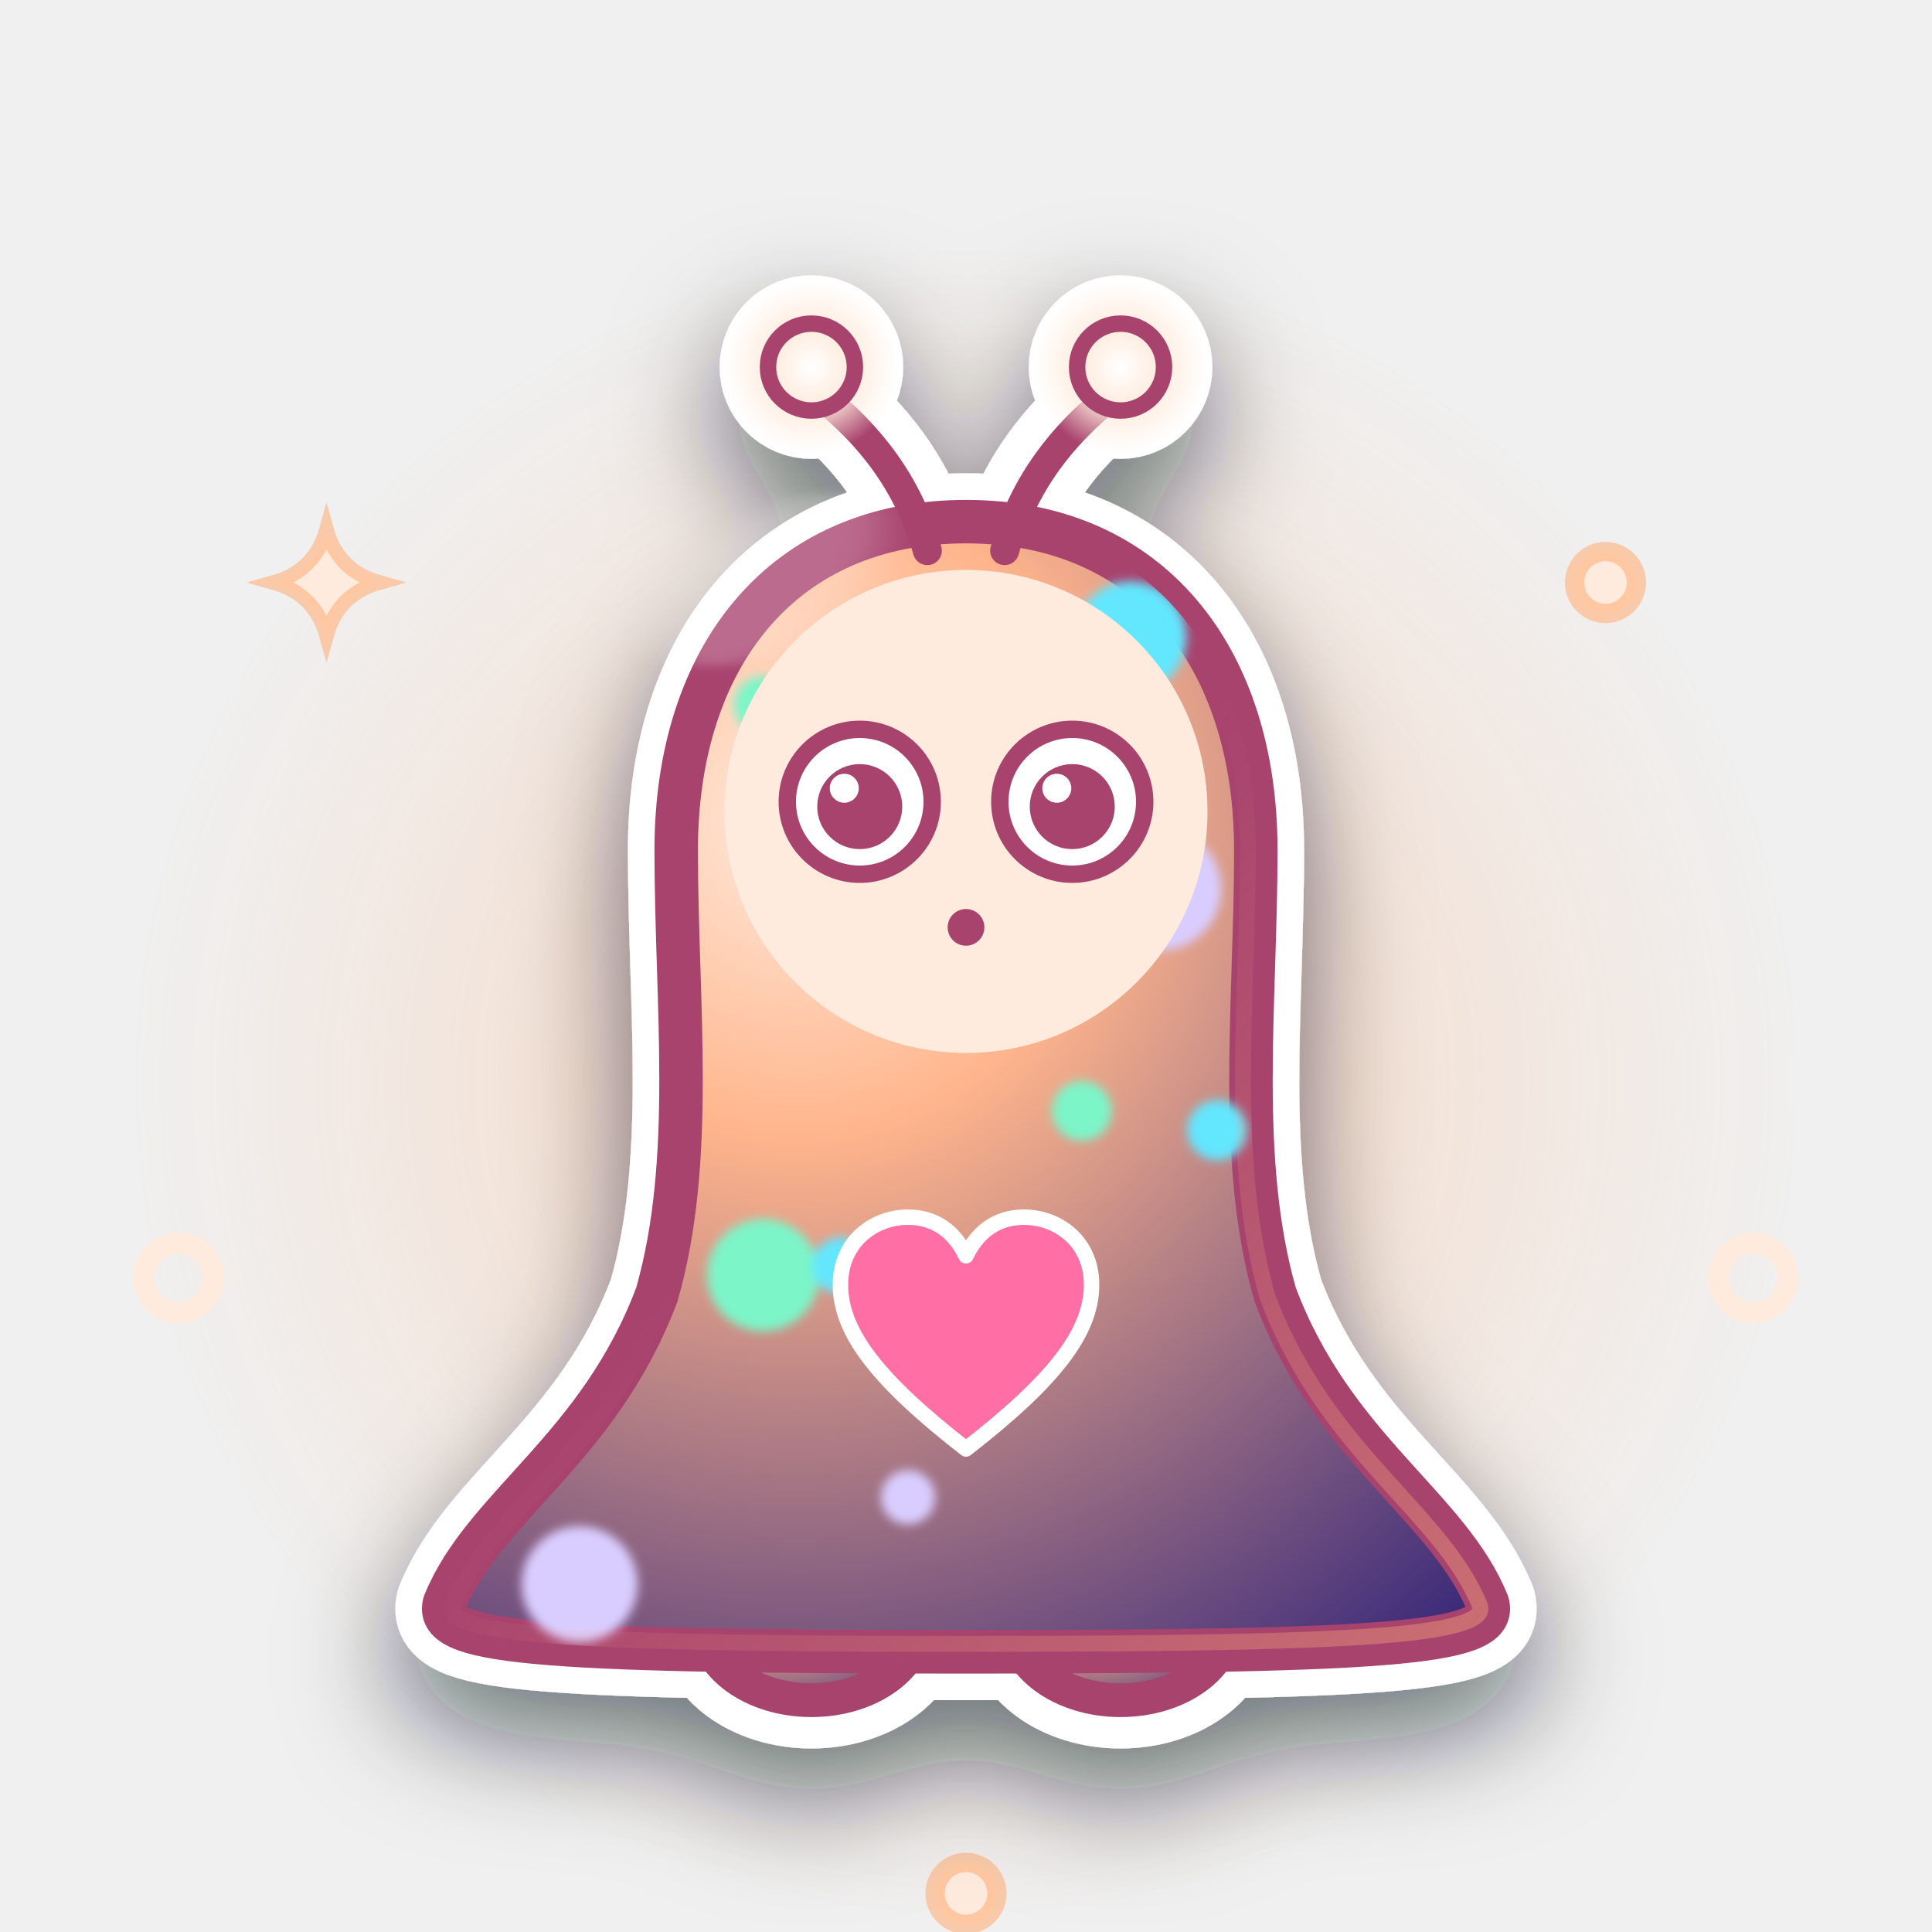
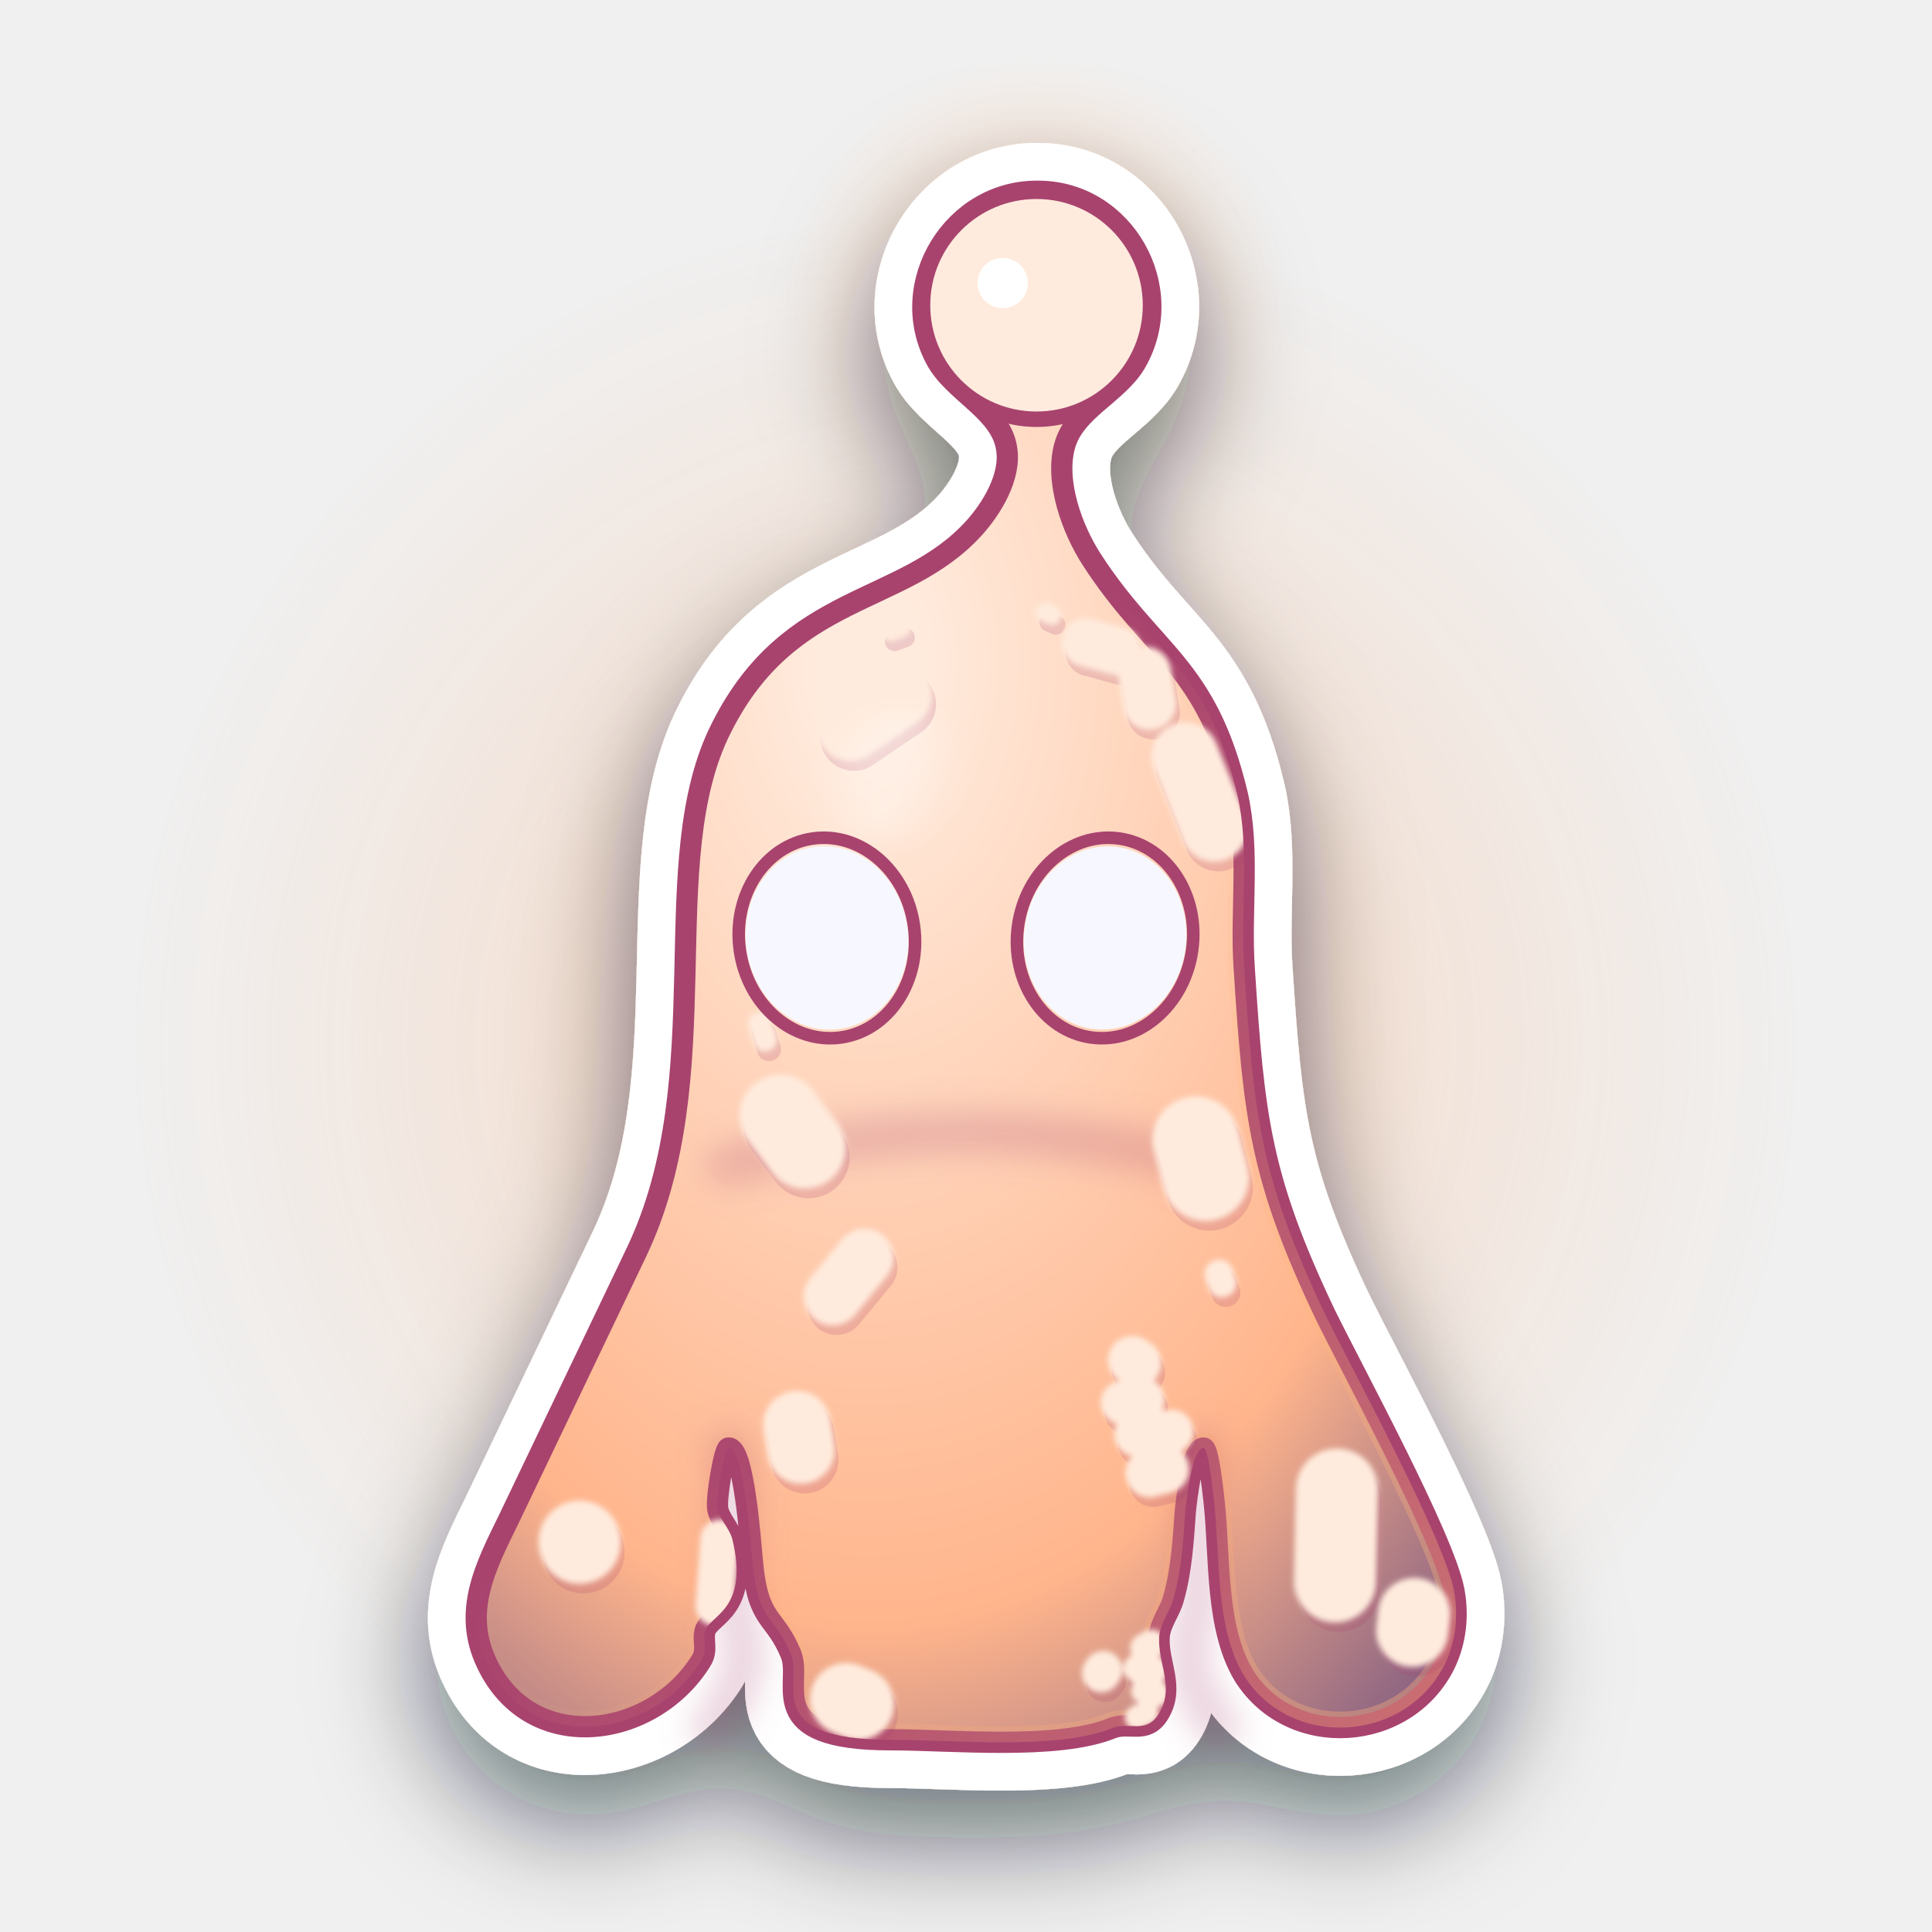
- <svg xmlns="http://www.w3.org/2000/svg" viewBox="0 0 200 200" width="64" height="64" role="img" aria-label="Arise Soul, sunset bell with wide eyes" data-soul="064b5af3ba69c3" data-detail="full">
+ <svg xmlns="http://www.w3.org/2000/svg" viewBox="0 0 200 200" width="64" height="64" role="img" aria-label="Arise Soul, sunset colour, with round button eyes and a glowing antenna orb" data-soul="064b5af3ba69c3" data-detail="full">
  <defs>
-     <path id="t064b5af3ba69c3-p" d="M100 54C119 54 130 68 130 88C130 104 128 120 132 134C138 150 150 156 154 166C155 170 146 171 100 171C54 171 45 170 46 166C50 156 62 150 68 134C72 120 70 104 70 88C70 68 81 54 100 54Z" />
+     <path id="t064b5af3ba69c3-p" d="M92.2 180.1c-13.4 0-9.1-5.7-10.3-8.8c-1.7-4.2-3.4-3.2-4-9.5c-.2-2.1-.9-12.1-2.5-11.9c-.4 0-1.3 5.2-1.1 6.3c.2 1.1 1.2 2 1.5 3.1c1.8 7.3-2.3 7.9-2.8 9.5c-.3 1 .3 2-.4 3.1c-5 8.1-17.6 10-22.2 .3c-2.6-5.4-.1-10.1 2.3-15c4.4-9.2 8.8-18.4 13.2-27.6c8.7-18.3 1.7-40.4 8.8-54.3c7.1-14.1 18.7-12.5 26.1-20.6c1.9-2.1 3.9-5.4 3.4-8.3c-.6-3.9-5.5-5.8-7.3-9.2c-4.2-7.8 1.8-17.6 10.7-17.4c8.8 .1 14.4 10 10 17.7c-1.9 3.3-6.4 4.9-7.4 8.7c-1 3.7 .8 8.6 2.8 11.7c6.4 9.9 11.9 10.9 15.1 24.4c1.3 5.8 .3 12 .7 17.9c1 15.6 1.7 21.8 8.4 35.9c3 6.1 12.2 23 13.3 28.5c.5 2.6 .2 5.3-.9 7.6c-4 8.2-15.9 9-20.8 1.3c-3-4.9-2.5-12.3-3.1-17.9c-.1-.9-.6-5.7-1.1-5.7c-1.2-.1-1.8 5.6-1.9 6.6c-.2 2.9-.4 6.1-1.2 8.9c-.3 1.3-1.4 2.6-1.5 4c-.2 2.8 1.7 5.3-.1 8.1c-1.3 2-3 .7-4.8 1.4c-5.6 2.3-16.6 1.2-22.9 1.2z" />
+     <g id="t064b5af3ba69c3-q" stroke-linecap="round">
+       <path stroke-width="2" d="M108.2 63.4l.7 .3M92.2 65.4l1.1-.4" />
+       <path stroke-width="2.5" d="M78.7 106l.5 1.6M117.7 177.8l1-.5" />
+       <path stroke-width="3" d="M126.2 131.9l.3 .9M118.5 170.6l.7-.4M117.8 172.7l1.6 .2M118.6 175l.9 .3" />
+       <path stroke-width="4" d="M74 166.3l.5-7M114 173.2l.2-.3" />
+       <path stroke-width="4.5" d="M116.2 145.2l2.1-.3M117.6 148.5l3.7-.3" />
+       <path stroke-width="5" d="M112.4 66.5l3.3 .9M117.2 140.8l.5 .3M119 152.5l1.6-.4" />
+       <path stroke-width="5.5" d="M118.5 69.7l.5 3.1" />
+       <path stroke-width="6" d="M86.2 134.2l3.3-4" />
+       <path stroke-width="7" d="M88 75.3l5-3.4M122.7 78.3l3 7.4M82.5 147.5l.4 2.6" />
+       <path stroke-width="7.5" d="M146.2 168.8l.2-1.7M87.6 175.9l1.2 .5" />
+       <path stroke-width="8.5" d="M80.8 115.5l2.5 3.3M138.2 163.7l.2-9.5M60 159.6l0 .1" />
+       <path stroke-width="9" d="M123.8 118l1 3.9" />
+     </g>
    <clipPath id="t064b5af3ba69c3-c">
      <use href="#t064b5af3ba69c3-p" />
    </clipPath>
-     <radialGradient id="t064b5af3ba69c3-b" cx=".34" cy=".26" r=".95">
-       <stop offset="0" stop-color="#FFEBDD" />
-       <stop offset=".3" stop-color="#FFB58C" />
+     <radialGradient id="t064b5af3ba69c3-b" cx=".4" cy=".3" r="1.05">
+       <stop offset=".05" stop-color="#FFEBDD" />
+       <stop offset=".6" stop-color="#FFB58C" />
      <stop offset="1" stop-color="#3B2A7A" />
    </radialGradient>
    <linearGradient id="t064b5af3ba69c3-r" x2="1" y2="1">
      <stop offset=".45" stop-color="#FFB27A" stop-opacity="0" />
      <stop offset="1" stop-color="#FFB27A" stop-opacity=".4" />
    </linearGradient>
    <radialGradient id="t064b5af3ba69c3-o">
      <stop offset="0" stop-color="#fff" />
      <stop offset=".45" stop-color="#FFEBDD" />
      <stop offset="1" stop-color="#FFEBDD" stop-opacity="0" />
    </radialGradient>
-     <g id="t064b5af3ba69c3-s">
-       <use href="#t064b5af3ba69c3-p" />
-       <ellipse cx="84" cy="168" rx="11" ry="8" />
-       <ellipse cx="116" cy="168" rx="11" ry="8" />
-       <path d="M96 57C94 50 90 45 85 41M104 57C106 50 110 45 115 41" />
-       <circle cx="84" cy="38" r="4.5" />
-       <circle cx="116" cy="38" r="4.5" />
-     </g>
    <radialGradient id="t064b5af3ba69c3-g">
      <stop offset="0" stop-color="#FFB07C" stop-opacity=".55" />
      <stop offset=".55" stop-color="#FFB07C" stop-opacity=".18" />
      <stop offset="1" stop-color="#FFB07C" stop-opacity="0" />
    </radialGradient>
-     <filter id="t064b5af3ba69c3-d" x="-.25" y="-.25" width="1.5" height="1.6">
+     <filter id="t064b5af3ba69c3-d" x="-.3" y="-.2" width="1.6" height="1.45">
      <feDropShadow dx="0" dy="5" stdDeviation="5.8" flood-color="#05081E" flood-opacity="0.55" />
    </filter>
-     <filter id="t064b5af3ba69c3-h" x="-.3" y="-.6" width="1.6" height="2.2">
+     <filter id="t064b5af3ba69c3-h" x="-.5" y="-.5" width="2" height="2">
      <feGaussianBlur stdDeviation="1.7" />
    </filter>
    <filter id="t064b5af3ba69c3-k">
-       <feGaussianBlur stdDeviation=".5" />
+       <feGaussianBlur stdDeviation=".3" />
    </filter>
  </defs>
-   <circle cx="100" cy="112" r="86" fill="url(#t064b5af3ba69c3-g)" />
-   <path d="M33.8 54.8Q35 59.1 39.3 60.3Q35 61.5 33.8 65.8Q32.6 61.5 28.3 60.3Q32.6 59.1 33.8 54.8Z" fill="#FFEBDD" stroke="#FFB07C" stroke-width="1.5" stroke-opacity=".6" />
-   <circle cx="166.2" cy="60.3" r="3.2" fill="#FFEBDD" stroke="#FFB07C" stroke-width="2" stroke-opacity=".6" />
-   <circle cx="18.5" cy="132.3" r="3.6" fill="none" stroke="#FFEBDD" stroke-width="2.2" />
-   <circle cx="181.5" cy="132.3" r="3.6" fill="none" stroke="#FFEBDD" stroke-width="2.2" />
-   <circle cx="100" cy="196" r="3.2" fill="#FFEBDD" stroke="#FFB07C" stroke-width="2" stroke-opacity=".6" />
-   <use href="#t064b5af3ba69c3-s" fill="#fff" stroke="#fff" stroke-width="10" stroke-linejoin="round" filter="url(#t064b5af3ba69c3-d)" />
-   <ellipse cx="84" cy="168" rx="11" ry="8" fill="url(#t064b5af3ba69c3-b)" stroke="#A8436E" stroke-width="3.5" />
-   <ellipse cx="116" cy="168" rx="11" ry="8" fill="url(#t064b5af3ba69c3-b)" stroke="#A8436E" stroke-width="3.5" />
-   <use href="#t064b5af3ba69c3-p" fill="url(#t064b5af3ba69c3-b)" stroke="#A8436E" stroke-width="4.5" stroke-linejoin="round" />
-   <g clip-path="url(#t064b5af3ba69c3-c)" filter="url(#t064b5af3ba69c3-k)">
-     <g fill="#7CF5C8">
-       <circle cx="79" cy="132" r="5.8" />
-       <circle cx="79" cy="73" r="3" />
-       <circle cx="91" cy="91" r="3.2" />
-       <circle cx="112" cy="115" r="3.1" />
-     </g>
-     <g fill="#63E6FF">
-       <circle cx="111" cy="69" r="2.9" />
-       <circle cx="126" cy="117" r="3.1" />
-       <circle cx="87" cy="131" r="2.9" />
-       <circle cx="117" cy="66" r="5.8" />
-     </g>
-     <g fill="#D9CDFF">
-       <circle cx="120" cy="92" r="6.4" />
-       <circle cx="60" cy="164" r="6" />
-       <circle cx="94" cy="155" r="2.8" />
-       <circle cx="102" cy="134" r="2.5" />
-     </g>
+   <circle cx="100" cy="108" r="86" fill="url(#t064b5af3ba69c3-g)" />
+   <circle cx="107.3" cy="31.6" r="26" fill="url(#t064b5af3ba69c3-o)" />
+   <use href="#t064b5af3ba69c3-p" fill="#fff" stroke="#fff" stroke-width="10" stroke-linejoin="round" filter="url(#t064b5af3ba69c3-d)" />
+   <use href="#t064b5af3ba69c3-p" fill="url(#t064b5af3ba69c3-b)" stroke="#A8436E" stroke-width="2.2" stroke-linejoin="round" />
+   <use href="#t064b5af3ba69c3-p" fill="none" stroke="url(#t064b5af3ba69c3-r)" stroke-width="3.3" clip-path="url(#t064b5af3ba69c3-c)" />
+   <path d="M75.1 120.7c16.6-4.6 33.2-4.6 49.8 0M75.4 150c1.1 4.9 .2 10.4 .5 15.4c.2 2.2 1.4 4.6 1.1 6.8c-.4 2.2-1.8 5.1-3.4 6.7M124.6 150c-1.1 4.9-.2 10.4-.5 15.4c-.2 2.2-1.4 4.6-1.1 6.8c.4 2.2 1.8 5.1 3.4 6.7" fill="none" stroke="#A8436E" stroke-width="4" stroke-linecap="round" opacity=".25" filter="url(#t064b5af3ba69c3-h)" />
+   <g clip-path="url(#t064b5af3ba69c3-c)">
+     <use href="#t064b5af3ba69c3-q" stroke="#A8436E" opacity=".2" transform="translate(.4 1)" />
+     <use href="#t064b5af3ba69c3-q" stroke="#FFEBDD" filter="url(#t064b5af3ba69c3-k)" />
  </g>
-   <use href="#t064b5af3ba69c3-p" fill="none" stroke="url(#t064b5af3ba69c3-r)" stroke-width="3.3" clip-path="url(#t064b5af3ba69c3-c)" />
-   <ellipse cx="80" cy="60" rx="13" ry="6.5" transform="rotate(-34 80 60)" fill="#fff" opacity=".22" filter="url(#t064b5af3ba69c3-h)" />
-   <circle cx="100" cy="84" r="25" fill="#FFEBDD" />
-   <path d="M100 150C91 143 87 138 87 133C87 128.5 90.5 126 94 126C96.8 126 98.8 127.5 100 130C101.2 127.5 103.2 126 106 126C109.5 126 113 128.5 113 133C113 138 109 143 100 150Z" fill="#FF6FA5" stroke="#fff" stroke-width="1.6" stroke-linejoin="round" />
-   <path d="M96 57C94 50 90 45 85 41M104 57C106 50 110 45 115 41" fill="none" stroke="#A8436E" stroke-width="3" stroke-linecap="round" />
-   <circle cx="84" cy="38" r="9" fill="url(#t064b5af3ba69c3-o)" />
-   <circle cx="84" cy="38" r="4.5" fill="none" stroke="#A8436E" stroke-width="1.7" />
-   <circle cx="116" cy="38" r="9" fill="url(#t064b5af3ba69c3-o)" />
-   <circle cx="116" cy="38" r="4.5" fill="none" stroke="#A8436E" stroke-width="1.7" />
-   <circle cx="89" cy="83" r="7.5" fill="#fff" stroke="#A8436E" stroke-width="1.8" />
-   <circle cx="89" cy="83.5" r="4.4" fill="#A8436E" />
-   <circle cx="87.4" cy="81.6" r="1.5" fill="#fff" />
-   <circle cx="111" cy="83" r="7.5" fill="#fff" stroke="#A8436E" stroke-width="1.8" />
-   <circle cx="111" cy="83.5" r="4.4" fill="#A8436E" />
-   <circle cx="109.4" cy="81.6" r="1.5" fill="#fff" />
-   <circle cx="100" cy="96" r="1.9" fill="#A8436E" />
+   <ellipse cx="92" cy="80.3" rx="7.2" ry="4.8" transform="rotate(-70 92 80.3)" fill="#fff" opacity=".3" filter="url(#t064b5af3ba69c3-h)" />
+   <g id="t064b5af3ba69c3-e" transform="translate(85.6 97.1) rotate(82)">
+     <ellipse rx="9.5" ry="8.4" fill="#F7F8FF" />
+     <ellipse rx="10.4" ry="9.1" fill="none" stroke="#A8436E" stroke-width="1.3" />
+   </g>
+   <use href="#t064b5af3ba69c3-e" transform="matrix(-1 0 0 1 200 0)" />
+   <circle cx="107.3" cy="31.6" r="11.8" fill="#FFEBDD" stroke="#A8436E" stroke-width="1.6" />
+   <circle cx="103.8" cy="29.3" r="2.6" fill="#fff" />
</svg>
